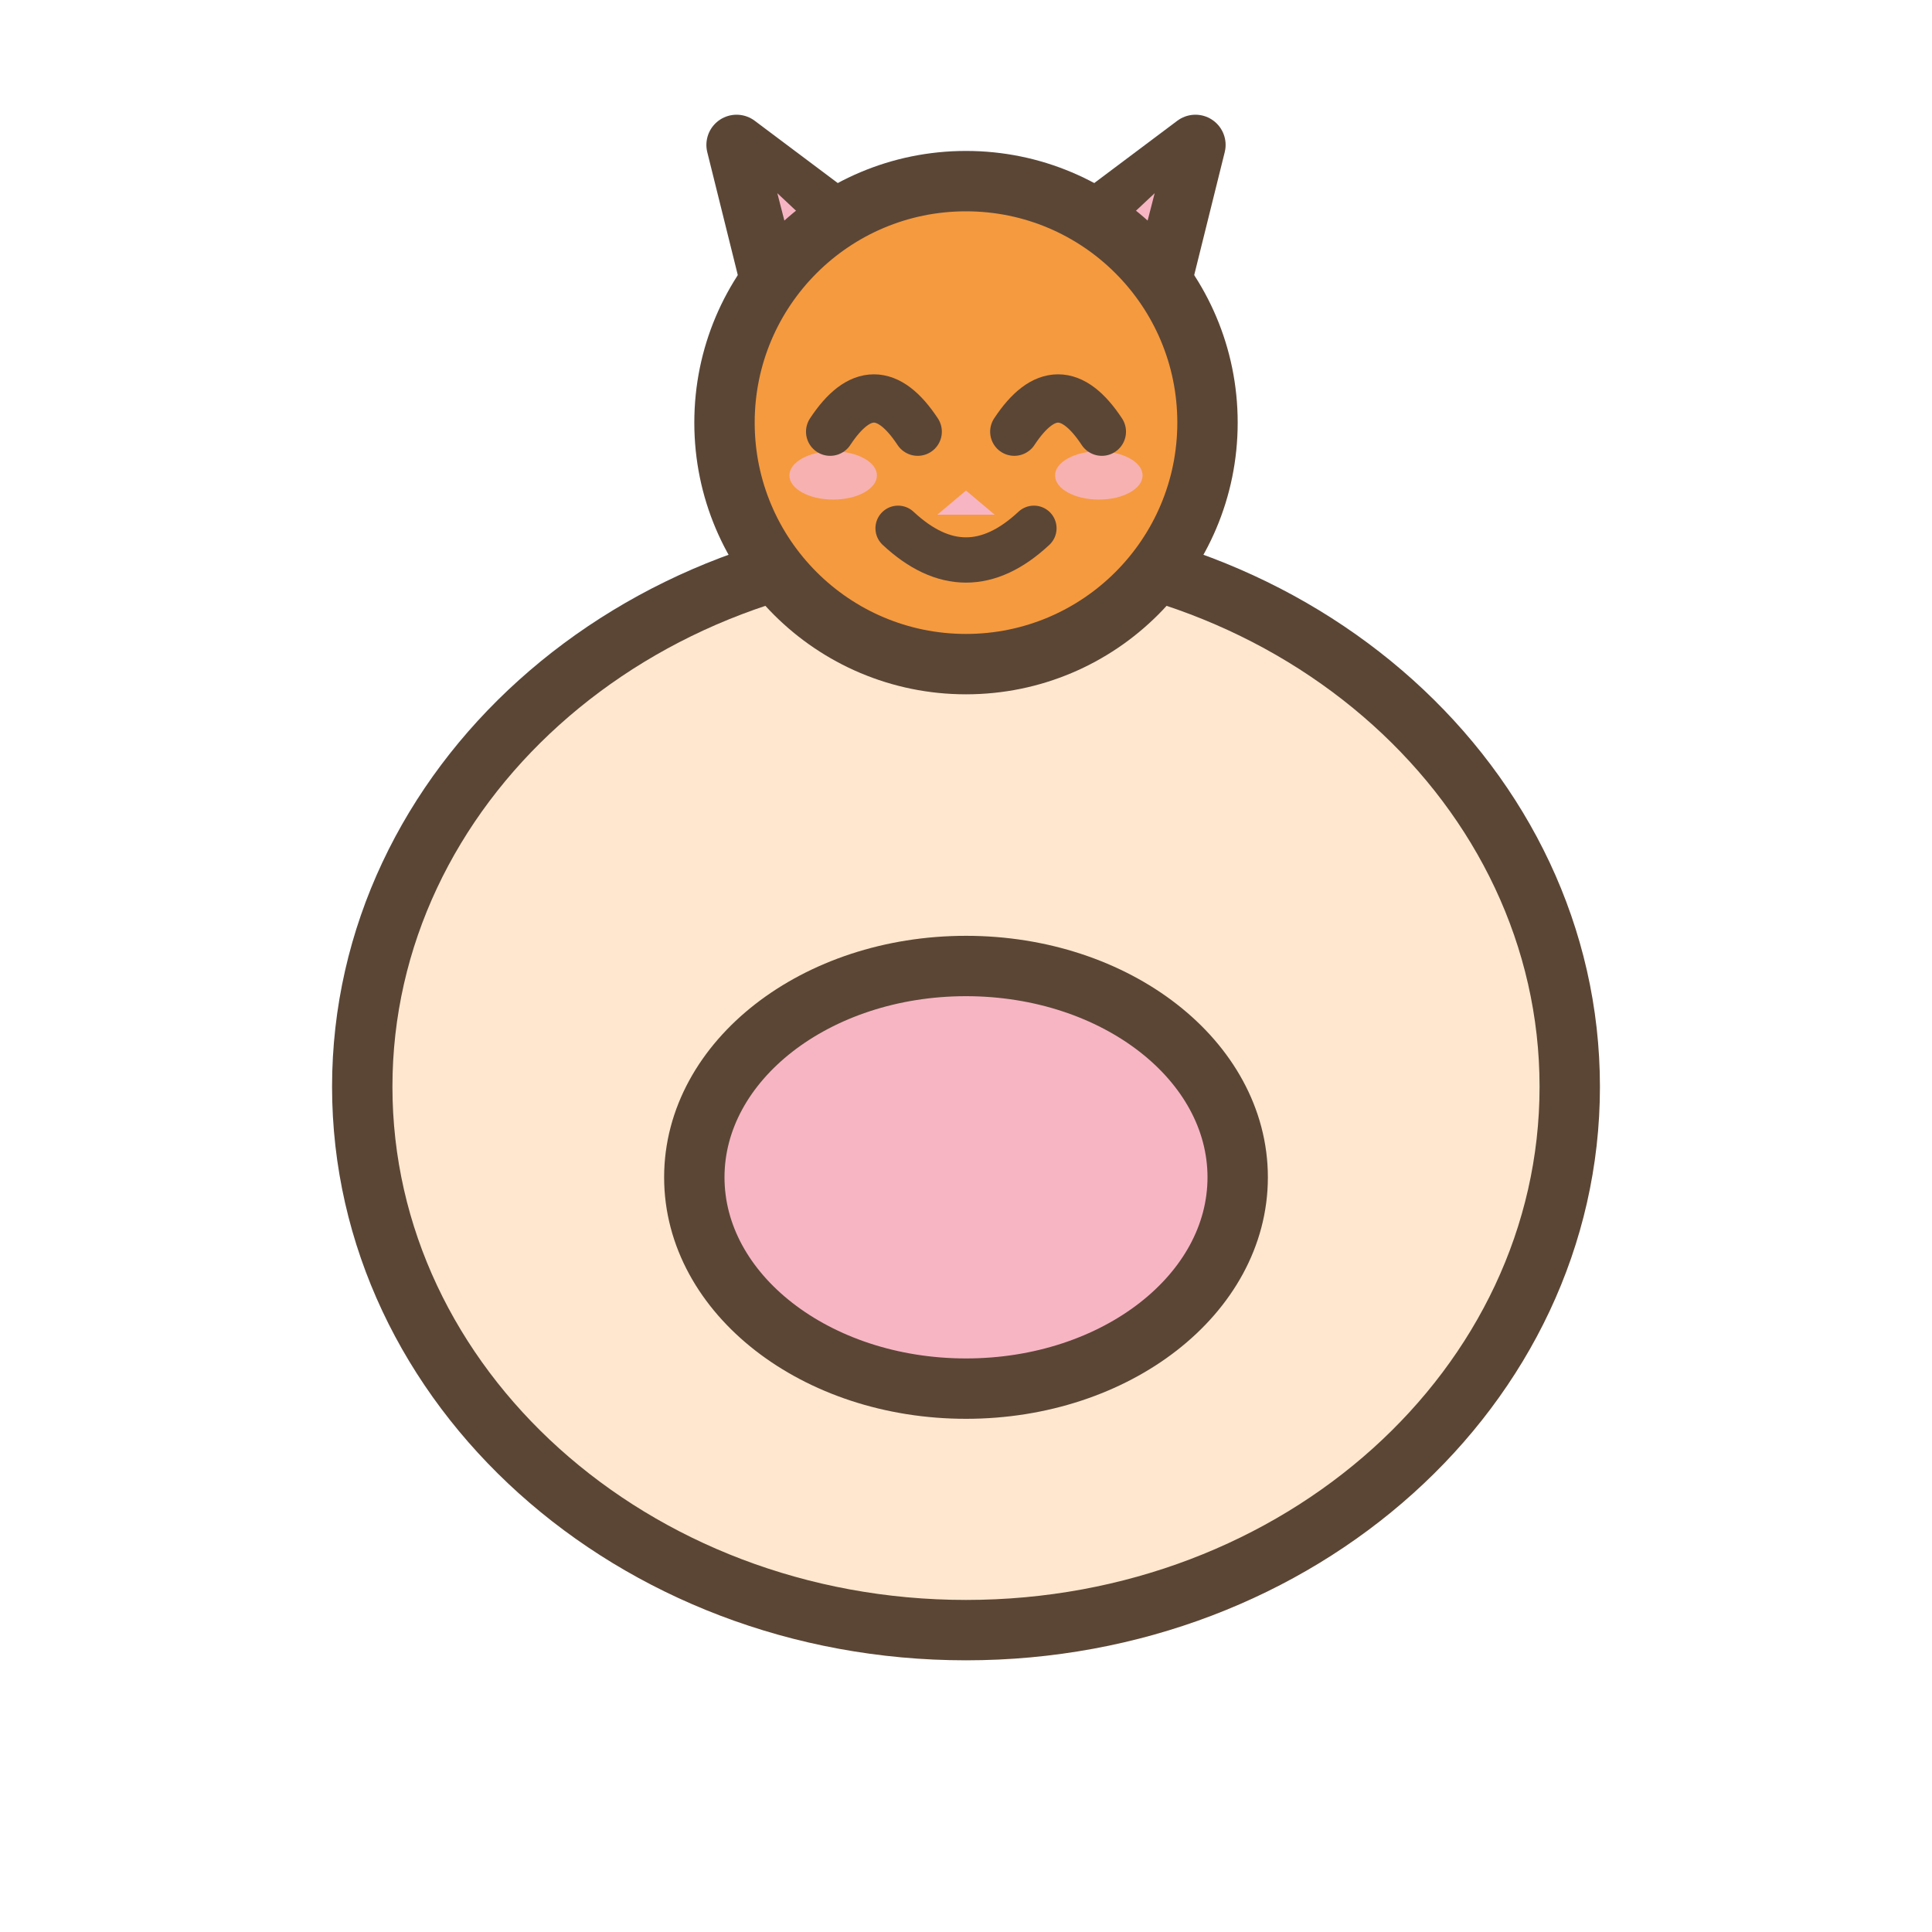
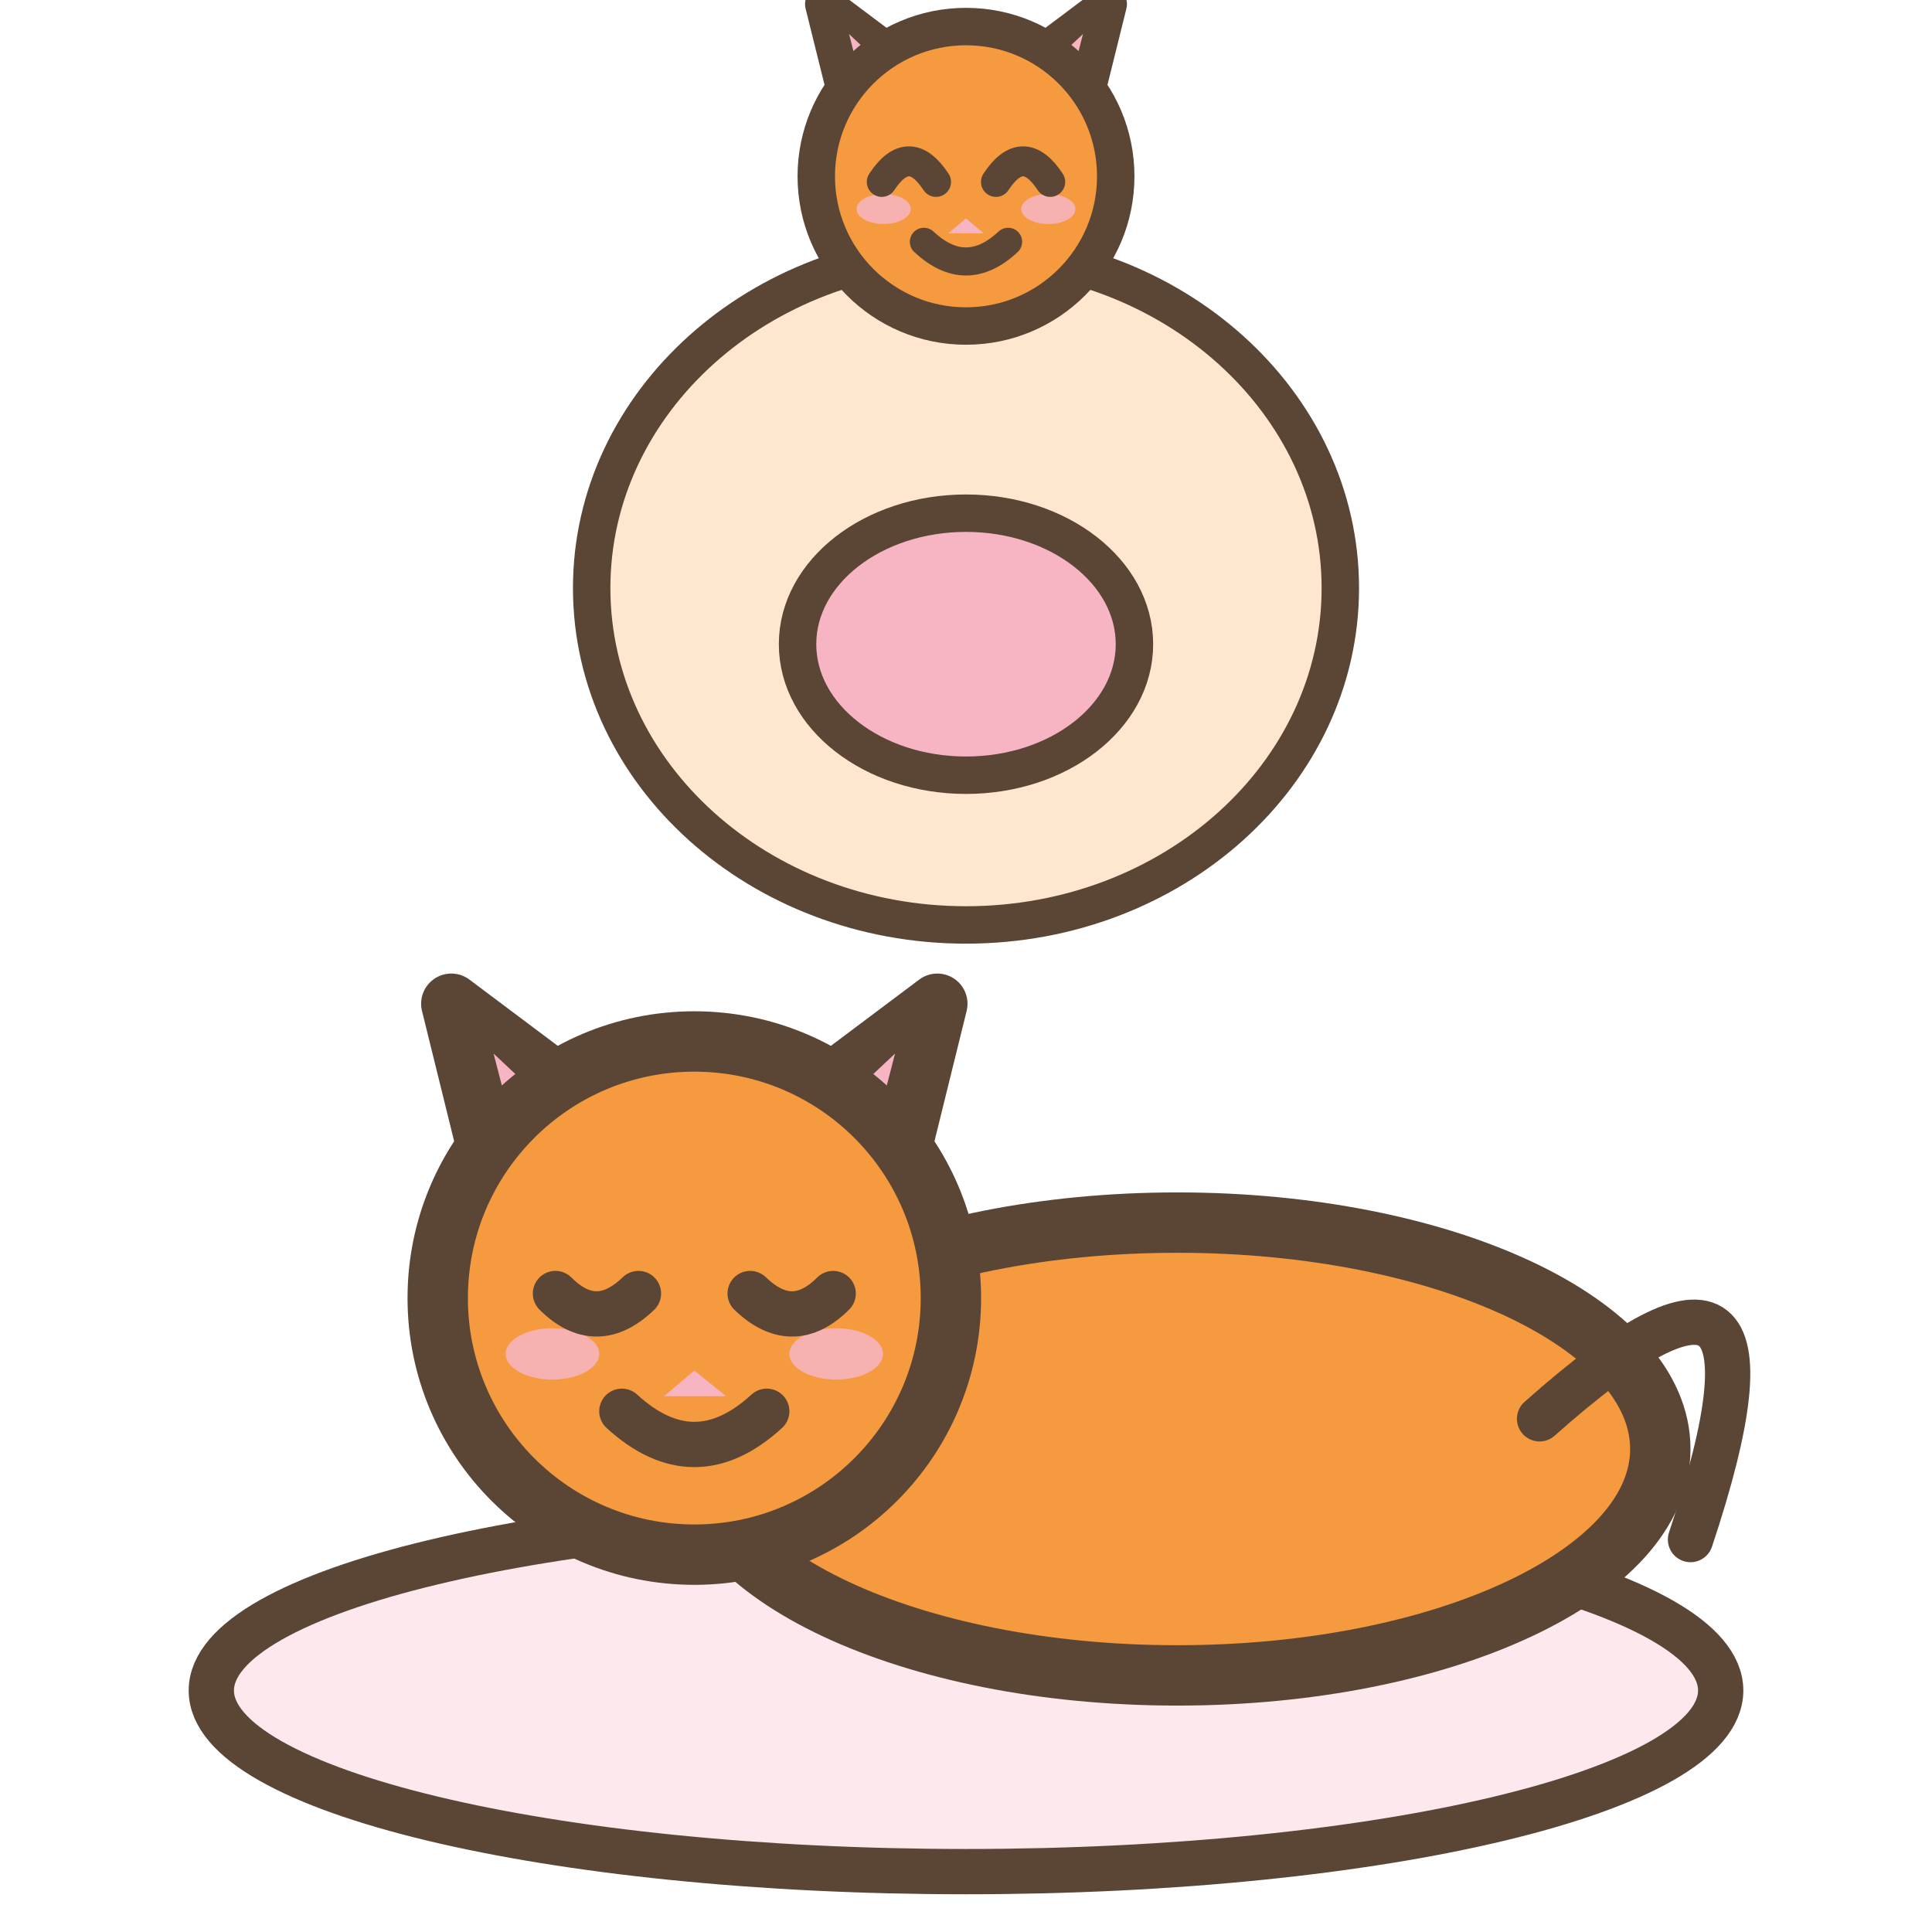
<svg xmlns="http://www.w3.org/2000/svg" viewBox="0 0 128 128" fill="none">
-   <ellipse cx="64" cy="72" rx="40" ry="36" fill="#FFE7CF" stroke="#5B4636" stroke-width="4" stroke-linecap="round" stroke-linejoin="round" />
-   <ellipse cx="64" cy="78" rx="18" ry="14" fill="#F7B5C4" stroke="#5B4636" stroke-width="4" stroke-linecap="round" stroke-linejoin="round" />
-   <path d="M61.6 19.2 L48.8 9.6 L52.5 24.5 Z" fill="#F59A3E" stroke="#5B4636" stroke-width="4" stroke-linecap="round" stroke-linejoin="round" />
-   <path d="M59.5 20.3 L51.5 12.8 L54.1 22.9 Z" fill="#F7B5C4" />
-   <path d="M66.4 19.2 L79.2 9.6 L75.5 24.5 Z" fill="#F59A3E" stroke="#5B4636" stroke-width="4" stroke-linecap="round" stroke-linejoin="round" />
-   <path d="M68.5 20.3 L76.5 12.8 L73.9 22.9 Z" fill="#F7B5C4" />
-   <circle cx="64.0" cy="28.0" r="16.0" fill="#F59A3E" stroke="#5B4636" stroke-width="4" stroke-linecap="round" stroke-linejoin="round" />
-   <ellipse cx="55.2" cy="31.5" rx="2.9" ry="1.6" fill="#F7B5C4" opacity=".85" />
-   <ellipse cx="72.8" cy="31.5" rx="2.9" ry="1.6" fill="#F7B5C4" opacity=".85" />
-   <path d="M55.0 28.6 Q57.9 24.2 60.8 28.6" stroke="#5B4636" stroke-width="3.2" stroke-linecap="round" stroke-linejoin="round" />
-   <path d="M67.2 28.6 Q70.1 24.2 73.0 28.6" stroke="#5B4636" stroke-width="3.2" stroke-linecap="round" stroke-linejoin="round" />
-   <path d="M64.0 32.5 l-1.9 1.6 h3.8 Z" fill="#F7B5C4" />
-   <path d="M59.5 35.0 Q64.0 39.2 68.5 35.0" stroke="#5B4636" stroke-width="3" stroke-linecap="round" stroke-linejoin="round" />
+   <g transform="translate(64,34) scale(0.62) translate(-64,-64)">
+     <ellipse cx="64" cy="72" rx="40" ry="36" fill="#FFE7CF" stroke="#5B4636" stroke-width="4" stroke-linecap="round" stroke-linejoin="round" />
+     <ellipse cx="64" cy="78" rx="18" ry="14" fill="#F7B5C4" stroke="#5B4636" stroke-width="4" stroke-linecap="round" stroke-linejoin="round" />
+     <path d="M61.6 19.2 L48.8 9.6 L52.5 24.5 Z" fill="#F59A3E" stroke="#5B4636" stroke-width="4" stroke-linecap="round" stroke-linejoin="round" />
+     <path d="M59.5 20.3 L51.5 12.8 L54.1 22.9 Z" fill="#F7B5C4" />
+     <path d="M66.4 19.2 L79.2 9.6 L75.5 24.5 Z" fill="#F59A3E" stroke="#5B4636" stroke-width="4" stroke-linecap="round" stroke-linejoin="round" />
+     <path d="M68.5 20.3 L76.5 12.8 L73.9 22.9 Z" fill="#F7B5C4" />
+     <circle cx="64.0" cy="28.0" r="16.0" fill="#F59A3E" stroke="#5B4636" stroke-width="4" stroke-linecap="round" stroke-linejoin="round" />
+     <ellipse cx="55.2" cy="31.5" rx="2.9" ry="1.6" fill="#F7B5C4" opacity=".85" />
+     <ellipse cx="72.8" cy="31.5" rx="2.9" ry="1.6" fill="#F7B5C4" opacity=".85" />
+     <path d="M55.0 28.6 Q57.9 24.2 60.8 28.6" stroke="#5B4636" stroke-width="3.2" stroke-linecap="round" stroke-linejoin="round" />
+     <path d="M67.2 28.6 Q70.1 24.2 73.0 28.6" stroke="#5B4636" stroke-width="3.2" stroke-linecap="round" stroke-linejoin="round" />
+     <path d="M64.0 32.5 l-1.9 1.6 h3.8 Z" fill="#F7B5C4" />
+     <path d="M59.5 35.0 Q64.0 39.2 68.5 35.0" stroke="#5B4636" stroke-width="3" stroke-linecap="round" stroke-linejoin="round" />
+   </g>
+   <ellipse cx="64" cy="112" rx="50" ry="12" fill="#FDE8EE" stroke="#5B4636" stroke-width="3" stroke-linecap="round" stroke-linejoin="round" />
+   <ellipse cx="78" cy="96" rx="32" ry="15" fill="#F59A3E" stroke="#5B4636" stroke-width="4" stroke-linecap="round" stroke-linejoin="round" />
+   <path d="M43.5 76.7 L29.9 66.5 L33.8 82.3 Z" fill="#F59A3E" stroke="#5B4636" stroke-width="4" stroke-linecap="round" stroke-linejoin="round" />
+   <path d="M41.2 77.8 L32.7 69.8 L35.5 80.6 Z" fill="#F7B5C4" />
+   <path d="M48.5 76.7 L62.1 66.5 L58.2 82.3 Z" fill="#F59A3E" stroke="#5B4636" stroke-width="4" stroke-linecap="round" stroke-linejoin="round" />
+   <path d="M50.8 77.8 L59.3 69.8 L56.5 80.6 Z" fill="#F7B5C4" />
+   <circle cx="46.0" cy="86.0" r="17.0" fill="#F59A3E" stroke="#5B4636" stroke-width="4" stroke-linecap="round" stroke-linejoin="round" />
+   <ellipse cx="36.6" cy="89.7" rx="3.1" ry="1.7" fill="#F7B5C4" opacity=".85" />
+   <ellipse cx="55.4" cy="89.7" rx="3.1" ry="1.7" fill="#F7B5C4" opacity=".85" />
+   <path d="M36.8 85.7 Q39.5 88.4 42.3 85.7" stroke="#5B4636" stroke-width="3" stroke-linecap="round" stroke-linejoin="round" />
+   <path d="M49.7 85.7 Q52.5 88.4 55.2 85.7" stroke="#5B4636" stroke-width="3" stroke-linecap="round" stroke-linejoin="round" />
+   <path d="M46.0 90.8 l-2.0 1.7 h4.1 Z" fill="#F7B5C4" />
+   <path d="M41.2 93.5 Q46.0 97.9 50.8 93.5" stroke="#5B4636" stroke-width="3" stroke-linecap="round" stroke-linejoin="round" />
+   <path d="M102 94 Q120 78 112 102" stroke="#5B4636" stroke-width="3" stroke-linecap="round" stroke-linejoin="round" fill="none" />
</svg>
